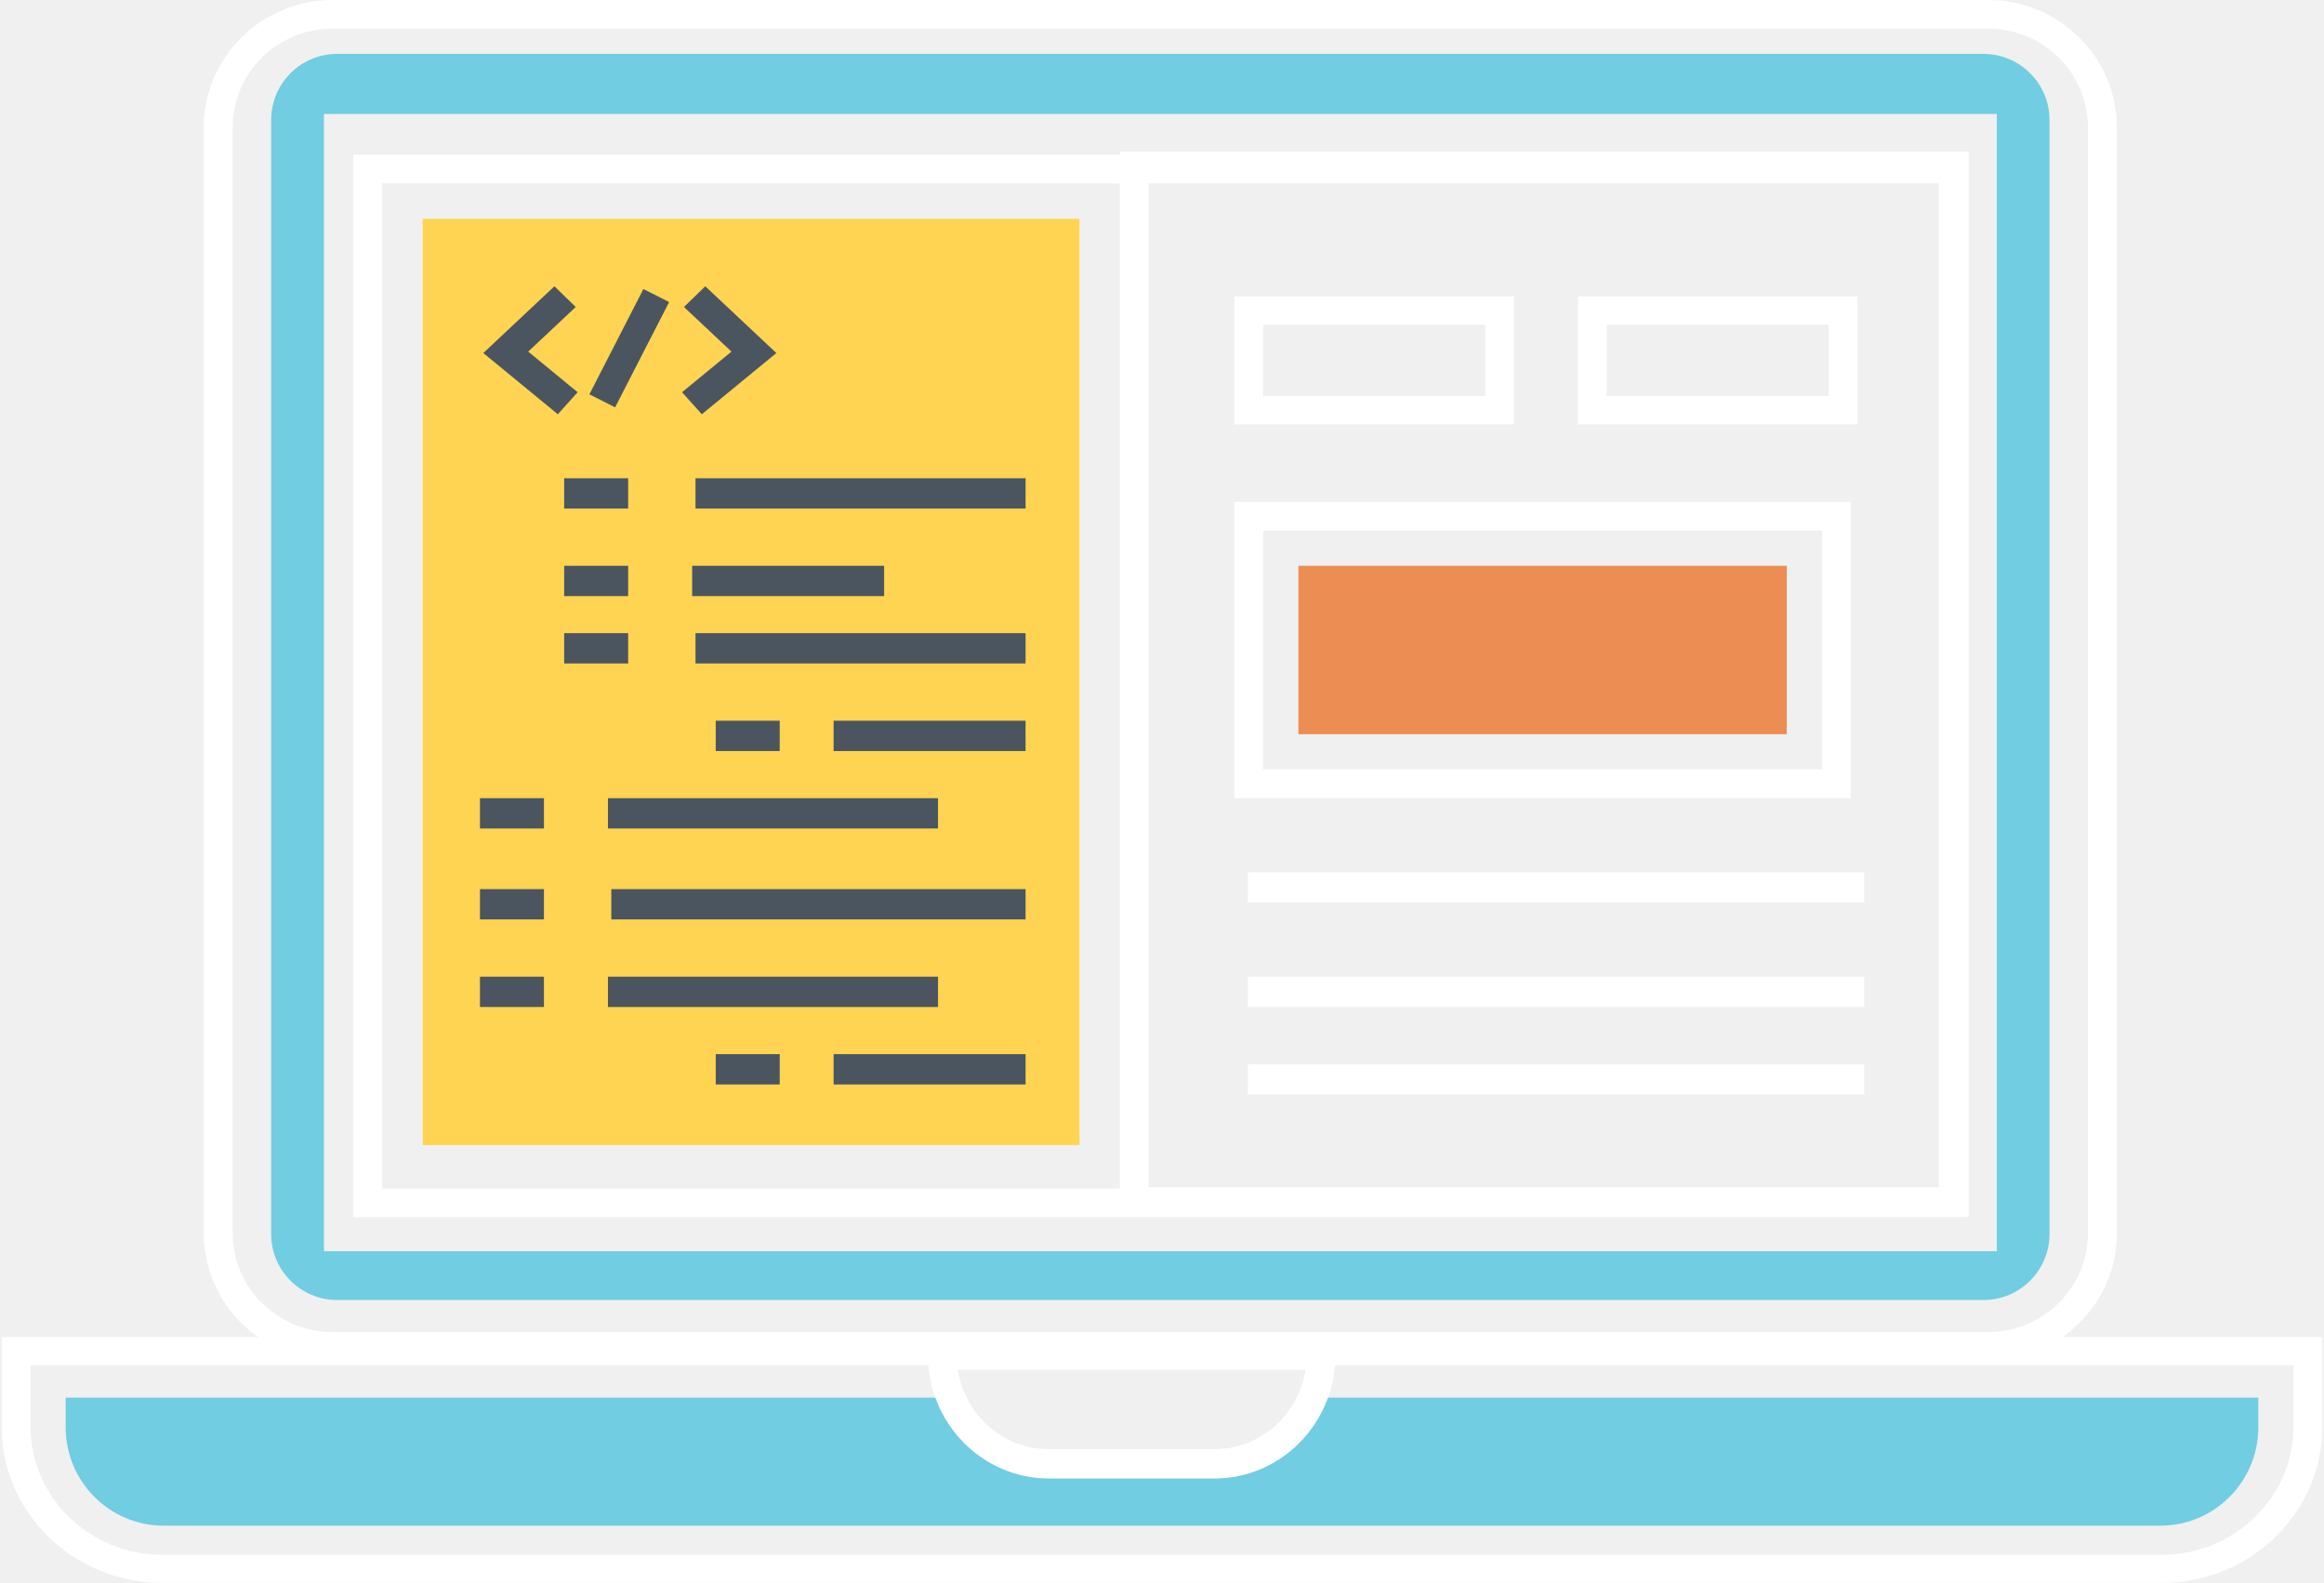
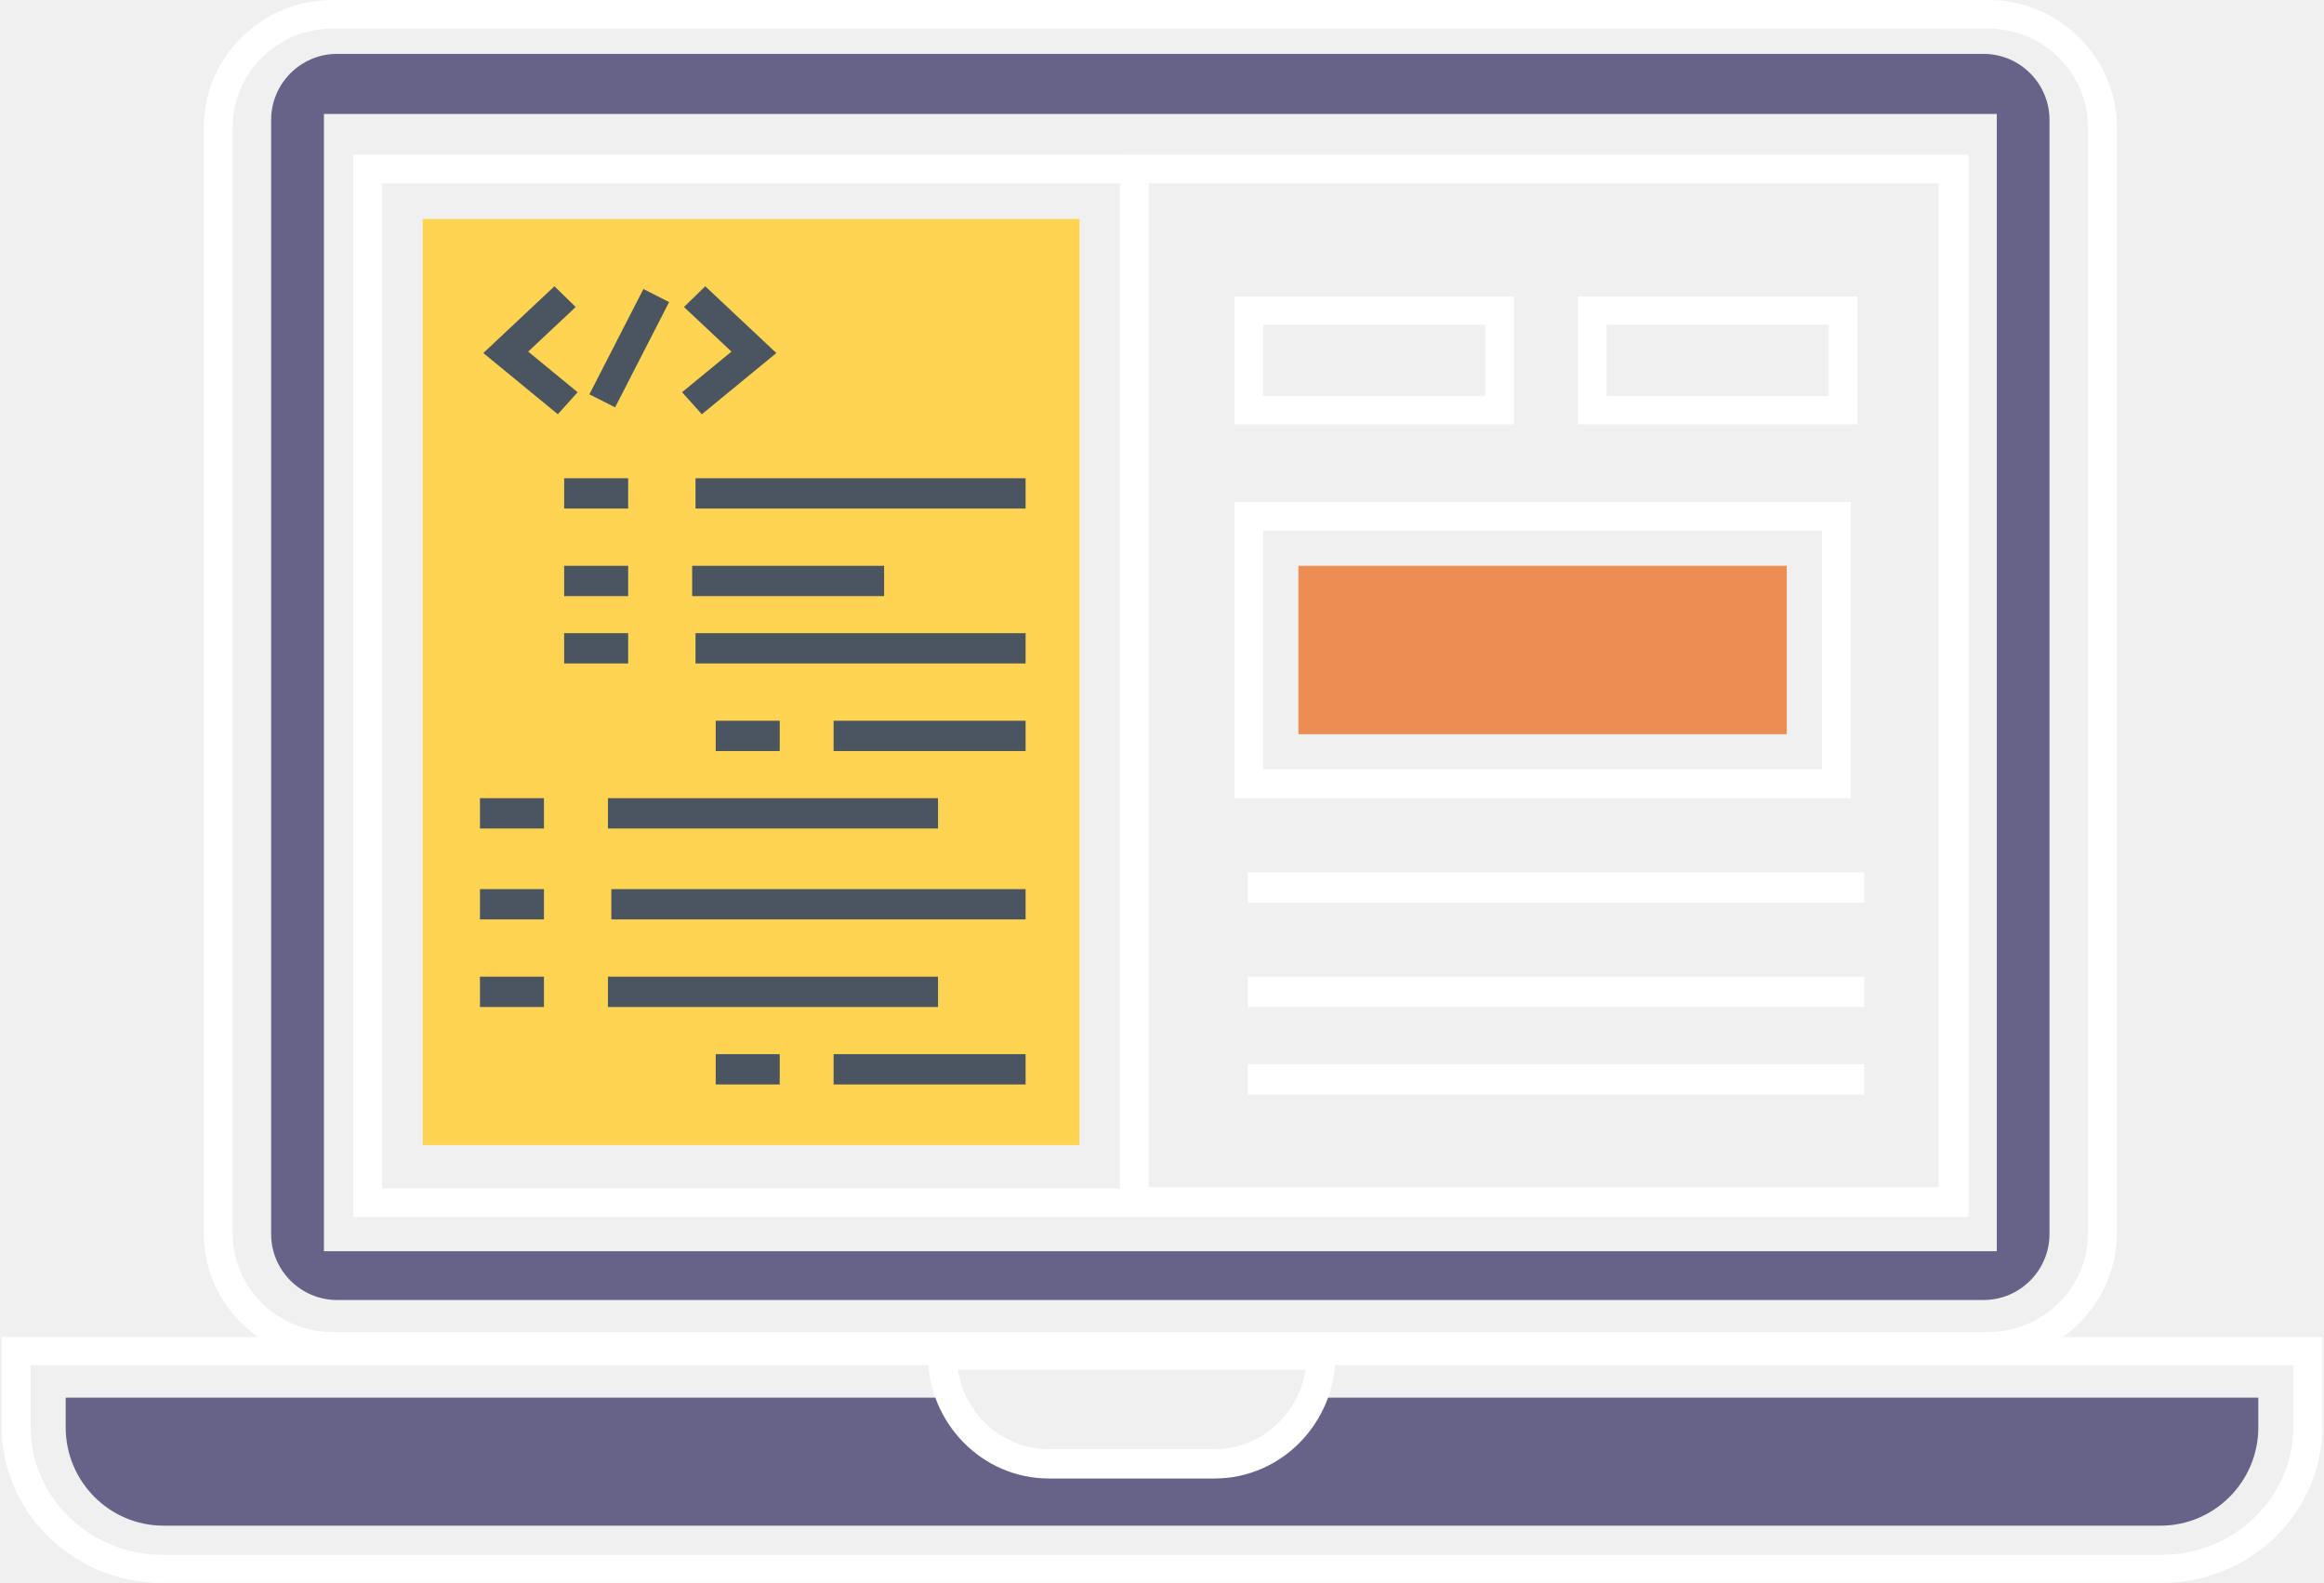
<svg xmlns="http://www.w3.org/2000/svg" width="690px" height="470px" viewBox="0 0 690 470" version="1.1">
  <g id="Page-1" stroke="none" stroke-width="1" fill="none" fill-rule="evenodd">
-     <g id="main-page-copy" transform="translate(-261, -3793)" fill-rule="nonzero">
-       <g id="built-for-devs" transform="translate(261.5, 3793)">
-         <g id="computer">
-           <path d="M589.71,0 L98.292,0 C77.178,0 60,16.964 60,37.816 L60,366.183 C60,387.036 77.178,404 98.292,404 L589.71,404 C610.823,404 628,387.036 628,366.183 L628,37.816 C628,16.963 610.822,0 589.71,0 Z M619.421,366.183 C619.421,382.363 606.091,395.526 589.71,395.526 L98.292,395.526 C81.908,395.526 68.579,382.363 68.579,366.183 L68.579,37.816 C68.579,21.635 81.909,8.472 98.292,8.472 L589.71,8.472 C606.092,8.472 619.421,21.635 619.421,37.816 L619.421,366.183 Z M104.353,361.382 L583.673,361.382 L583.673,45.948 L104.353,45.948 L104.353,361.382 Z M112.931,54.421 L575.095,54.421 L575.095,352.91 L112.931,352.91 L112.931,54.421 Z" id="Shape" fill="#FFFFFF" />
-           <path d="M588.402,16 L99.6,16 C88.793,16 80,24.793 80,35.603 L80,366.397 C80,377.205 88.792,386 99.6,386 L588.402,386 C599.207,386 608,377.207 608,366.397 L608,35.603 C608,24.795 599.207,16 588.402,16 Z M592.355,371.519 L95.673,371.519 L95.673,33.839 L592.355,33.839 L592.355,371.519 L592.355,371.519 Z" id="Shape" fill="#71CDE1" />
-           <path d="M0,397 L0,423.625 C0,449.196 21.39,470 47.682,470 L641.319,470 C667.612,470 689,449.196 689,423.625 L689,397 L0,397 Z M680.417,423.625 C680.417,444.593 662.878,461.652 641.319,461.652 L47.682,461.652 C26.123,461.652 8.583,444.593 8.583,423.625 L8.583,405.348 L680.417,405.348 L680.417,423.625 Z" id="Shape" fill="#FFFFFF" />
-           <path d="M387.779,415 C386.264,418.072 384.265,420.826 381.864,423.238 C376.121,429.007 368.176,432.565 359.402,432.565 L310.05,432.565 C297.649,432.565 286.904,425.447 281.674,415 L19,415 L19,423.811 C19,439.913 32.031,453 48.034,453 L640.938,453 C656.969,453 670,439.913 670,423.811 L670,415 L387.779,415 Z" id="Path" fill="#71CDE1" />
-           <path d="M332,45 L332,361 L584,361 L584,45 L332,45 Z M575.437,352.512 L340.562,352.512 L340.562,53.488 L575.437,53.488 L575.437,352.512 Z" id="Shape" fill="#FFFFFF" />
-           <rect id="Rectangle" fill="#FFD452" x="125" y="65" width="195" height="275" />
-           <rect id="Rectangle" fill="#4A555F" x="167" y="142" width="19" height="9" />
-           <rect id="Rectangle" fill="#4A555F" x="206" y="142" width="98" height="9" />
-           <rect id="Rectangle" fill="#4A555F" x="167" y="168" width="19" height="9" />
-           <rect id="Rectangle" fill="#4A555F" x="205" y="168" width="57" height="9" />
-           <rect id="Rectangle" fill="#4A555F" x="167" y="188" width="19" height="9" />
-           <rect id="Rectangle" fill="#4A555F" x="206" y="188" width="98" height="9" />
-           <rect id="Rectangle" fill="#4A555F" x="142" y="237" width="19" height="9" />
-           <rect id="Rectangle" fill="#4A555F" x="180" y="237" width="98" height="9" />
-           <rect id="Rectangle" fill="#4A555F" x="142" y="264" width="19" height="9" />
-           <rect id="Rectangle" fill="#4A555F" x="181" y="264" width="123" height="9" />
-           <rect id="Rectangle" fill="#4A555F" x="142" y="290" width="19" height="9" />
-           <rect id="Rectangle" fill="#4A555F" x="180" y="290" width="98" height="9" />
-           <rect id="Rectangle" fill="#4A555F" x="212" y="214" width="19" height="9" />
-           <rect id="Rectangle" fill="#4A555F" x="247" y="214" width="57" height="9" />
-           <rect id="Rectangle" fill="#4A555F" x="212" y="313" width="19" height="9" />
-           <rect id="Rectangle" fill="#4A555F" x="247" y="313" width="57" height="9" />
-           <path d="M366,88 L366,126 L449,126 L449,88 L366,88 Z M440.465,117.571 L374.535,117.571 L374.535,96.43 L440.465,96.43 L440.465,117.571 Z" id="Shape" fill="#FFFFFF" />
-           <path d="M468,88 L468,126 L551,126 L551,88 L468,88 Z M542.465,117.571 L476.535,117.571 L476.535,96.43 L542.465,96.43 L542.465,117.571 Z" id="Shape" fill="#FFFFFF" />
-           <path d="M366,149 L366,237 L549,237 L549,149 L366,149 Z M540.491,228.423 L374.508,228.423 L374.508,157.575 L540.491,157.575 L540.491,228.423 Z" id="Shape" fill="#FFFFFF" />
-           <rect id="Rectangle" fill="#EC8D53" x="385" y="168" width="145" height="50" />
-           <rect id="Rectangle" fill="#FFFFFF" x="370" y="259" width="183" height="9" />
-           <rect id="Rectangle" fill="#FFFFFF" x="370" y="290" width="183" height="9" />
-           <rect id="Rectangle" fill="#FFFFFF" x="370" y="316" width="183" height="9" />
-           <polygon id="Path" fill="#4A555F" points="156.326 104.4 170.429 91.153 164.108 85 143 104.824 165.12 123 171 116.458" />
-           <polygon id="Path" fill="#4A555F" points="208.891 85 202.568 91.153 216.673 104.4 202 116.458 207.878 123 230 104.824" />
-           <polygon id="Rectangle" fill="#4A555F" transform="translate(186.3271, 103.3872) rotate(-62.98653) translate(-186.3271, -103.3872) " points="168.747 99.064 203.887 99.15 203.908 107.711 168.767 107.625" />
-           <path d="M275,398 L275,402.356 C275,422.563 291.113,439 310.917,439 L360.083,439 C379.889,439 396,422.561 396,402.356 L396,398 L275,398 Z M360.083,430.288 L310.917,430.288 C297.272,430.288 285.928,420.051 283.871,406.712 L387.127,406.712 C385.072,420.053 373.725,430.288 360.083,430.288 Z" id="Shape" fill="#FFFFFF" />
-         </g>
-       </g>
+     <g id="mf-built-for-devs-white" fill-rule="nonzero">
+       <path d="M590.21,0 L98.792,0 C77.678,0 60.5,16.964 60.5,37.816 L60.5,366.183 C60.5,387.036 77.678,404 98.792,404 L590.21,404 C611.323,404 628.5,387.036 628.5,366.183 L628.5,37.816 C628.5,16.963 611.322,0 590.21,0 Z M619.921,366.183 C619.921,382.363 606.591,395.526 590.21,395.526 L98.792,395.526 C82.408,395.526 69.079,382.363 69.079,366.183 L69.079,37.816 C69.079,21.635 82.409,8.472 98.792,8.472 L590.21,8.472 C606.592,8.472 619.921,21.635 619.921,37.816 L619.921,366.183 Z M104.853,361.382 L584.173,361.382 L584.173,45.948 L104.853,45.948 L104.853,361.382 Z M113.431,54.421 L575.595,54.421 L575.595,352.91 L113.431,352.91 L113.431,54.421 Z" id="Shape" fill="#FFFFFF" />
+       <path d="M588.902,16 L100.1,16 C89.293,16 80.5,24.793 80.5,35.603 L80.5,366.397 C80.5,377.205 89.292,386 100.1,386 L588.902,386 C599.707,386 608.5,377.207 608.5,366.397 L608.5,35.603 C608.5,24.795 599.707,16 588.902,16 Z M592.855,371.519 L96.173,371.519 L96.173,33.839 L592.855,33.839 L592.855,371.519 L592.855,371.519 Z" id="Shape" fill="#666288" />
+       <path d="M0.5,397 L0.5,423.625 C0.5,449.196 21.89,470 48.182,470 L641.819,470 C668.112,470 689.5,449.196 689.5,423.625 L689.5,397 L0.5,397 Z M680.917,423.625 C680.917,444.593 663.378,461.652 641.819,461.652 L48.182,461.652 C26.623,461.652 9.083,444.593 9.083,423.625 L9.083,405.348 L680.917,405.348 L680.917,423.625 Z" id="Shape" fill="#FFFFFF" />
+       <path d="M388.279,415 C386.764,418.072 384.765,420.826 382.364,423.238 C376.621,429.007 368.676,432.565 359.902,432.565 L310.55,432.565 C298.149,432.565 287.404,425.447 282.174,415 L19.5,415 L19.5,423.811 C19.5,439.913 32.531,453 48.534,453 L641.438,453 C657.469,453 670.5,439.913 670.5,423.811 L670.5,415 L388.279,415 Z" id="Path" fill="#666288" />
+       <path d="M332.5,46 L332.5,361 L584.5,361 L584.5,46 L332.5,46 Z M575.937,352.512 L341.062,352.512 L341.062,53.488 L575.937,53.488 L575.937,352.512 Z" id="Shape" fill="#FFFFFF" />
+       <rect id="Rectangle" fill="#FFD452" x="125.5" y="65" width="195" height="275" />
+       <rect id="Rectangle" fill="#4A555F" x="167.5" y="142" width="19" height="9" />
+       <rect id="Rectangle" fill="#4A555F" x="206.5" y="142" width="98" height="9" />
+       <rect id="Rectangle" fill="#4A555F" x="167.5" y="168" width="19" height="9" />
+       <rect id="Rectangle" fill="#4A555F" x="205.5" y="168" width="57" height="9" />
+       <rect id="Rectangle" fill="#4A555F" x="167.5" y="188" width="19" height="9" />
+       <rect id="Rectangle" fill="#4A555F" x="206.5" y="188" width="98" height="9" />
+       <rect id="Rectangle" fill="#4A555F" x="142.5" y="237" width="19" height="9" />
+       <rect id="Rectangle" fill="#4A555F" x="180.5" y="237" width="98" height="9" />
+       <rect id="Rectangle" fill="#4A555F" x="142.5" y="264" width="19" height="9" />
+       <rect id="Rectangle" fill="#4A555F" x="181.5" y="264" width="123" height="9" />
+       <rect id="Rectangle" fill="#4A555F" x="142.5" y="290" width="19" height="9" />
+       <rect id="Rectangle" fill="#4A555F" x="180.5" y="290" width="98" height="9" />
+       <rect id="Rectangle" fill="#4A555F" x="212.5" y="214" width="19" height="9" />
+       <rect id="Rectangle" fill="#4A555F" x="247.5" y="214" width="57" height="9" />
+       <rect id="Rectangle" fill="#4A555F" x="212.5" y="313" width="19" height="9" />
+       <rect id="Rectangle" fill="#4A555F" x="247.5" y="313" width="57" height="9" />
+       <path d="M366.5,88 L366.5,126 L449.5,126 L449.5,88 L366.5,88 Z M440.965,117.571 L375.035,117.571 L375.035,96.43 L440.965,96.43 L440.965,117.571 Z" id="Shape" fill="#FFFFFF" />
+       <path d="M468.5,88 L468.5,126 L551.5,126 L551.5,88 L468.5,88 Z M542.965,117.571 L477.035,117.571 L477.035,96.43 L542.965,96.43 L542.965,117.571 Z" id="Shape" fill="#FFFFFF" />
+       <path d="M366.5,149 L366.5,237 L549.5,237 L549.5,149 L366.5,149 Z M540.991,228.423 L375.008,228.423 L375.008,157.575 L540.991,157.575 L540.991,228.423 Z" id="Shape" fill="#FFFFFF" />
+       <rect id="Rectangle" fill="#EC8D53" x="385.5" y="168" width="145" height="50" />
+       <rect id="Rectangle" fill="#FFFFFF" x="370.5" y="259" width="183" height="9" />
+       <rect id="Rectangle" fill="#FFFFFF" x="370.5" y="290" width="183" height="9" />
+       <rect id="Rectangle" fill="#FFFFFF" x="370.5" y="316" width="183" height="9" />
+       <polygon id="Path" fill="#4A555F" points="156.826 104.4 170.929 91.153 164.608 85 143.5 104.824 165.62 123 171.5 116.458" />
+       <polygon id="Path" fill="#4A555F" points="209.391 85 203.068 91.153 217.173 104.4 202.5 116.458 208.378 123 230.5 104.824" />
+       <polygon id="Rectangle" fill="#4A555F" transform="translate(186.8271, 103.3872) rotate(-62.98653) translate(-186.8271, -103.3872) " points="169.247 99.064 204.387 99.15 204.408 107.711 169.267 107.625" />
+       <path d="M275.5,398 L275.5,402.356 C275.5,422.563 291.613,439 311.417,439 L360.583,439 C380.389,439 396.5,422.561 396.5,402.356 L396.5,398 L275.5,398 Z M360.583,430.288 L311.417,430.288 C297.772,430.288 286.428,420.051 284.371,406.712 L387.627,406.712 C385.572,420.053 374.225,430.288 360.583,430.288 Z" id="Shape" fill="#FFFFFF" />
    </g>
  </g>
</svg>
